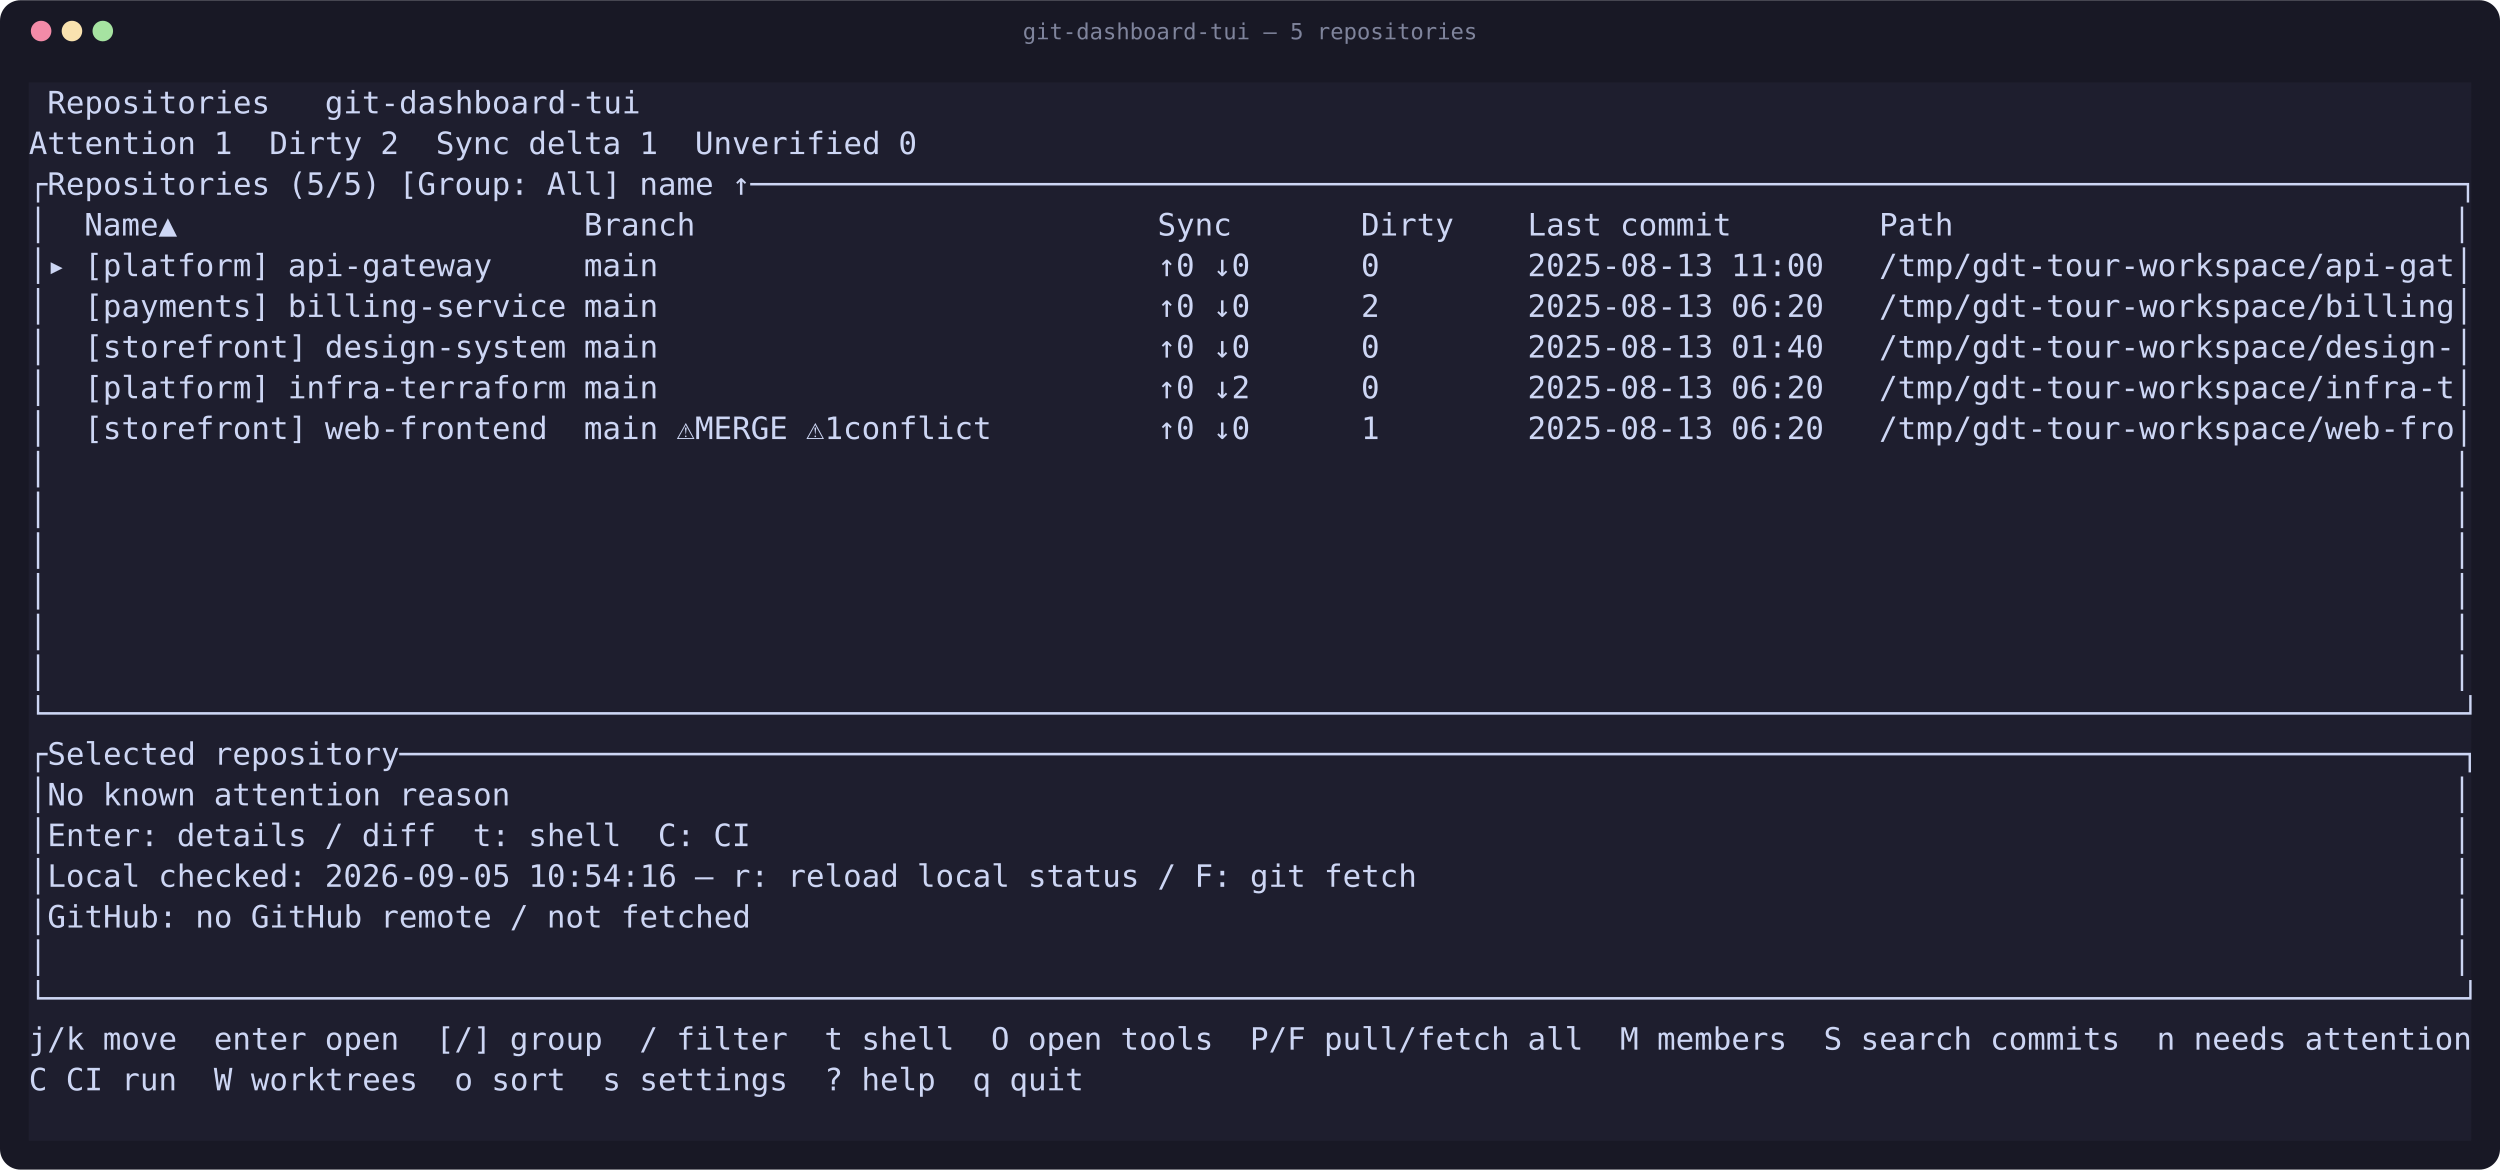
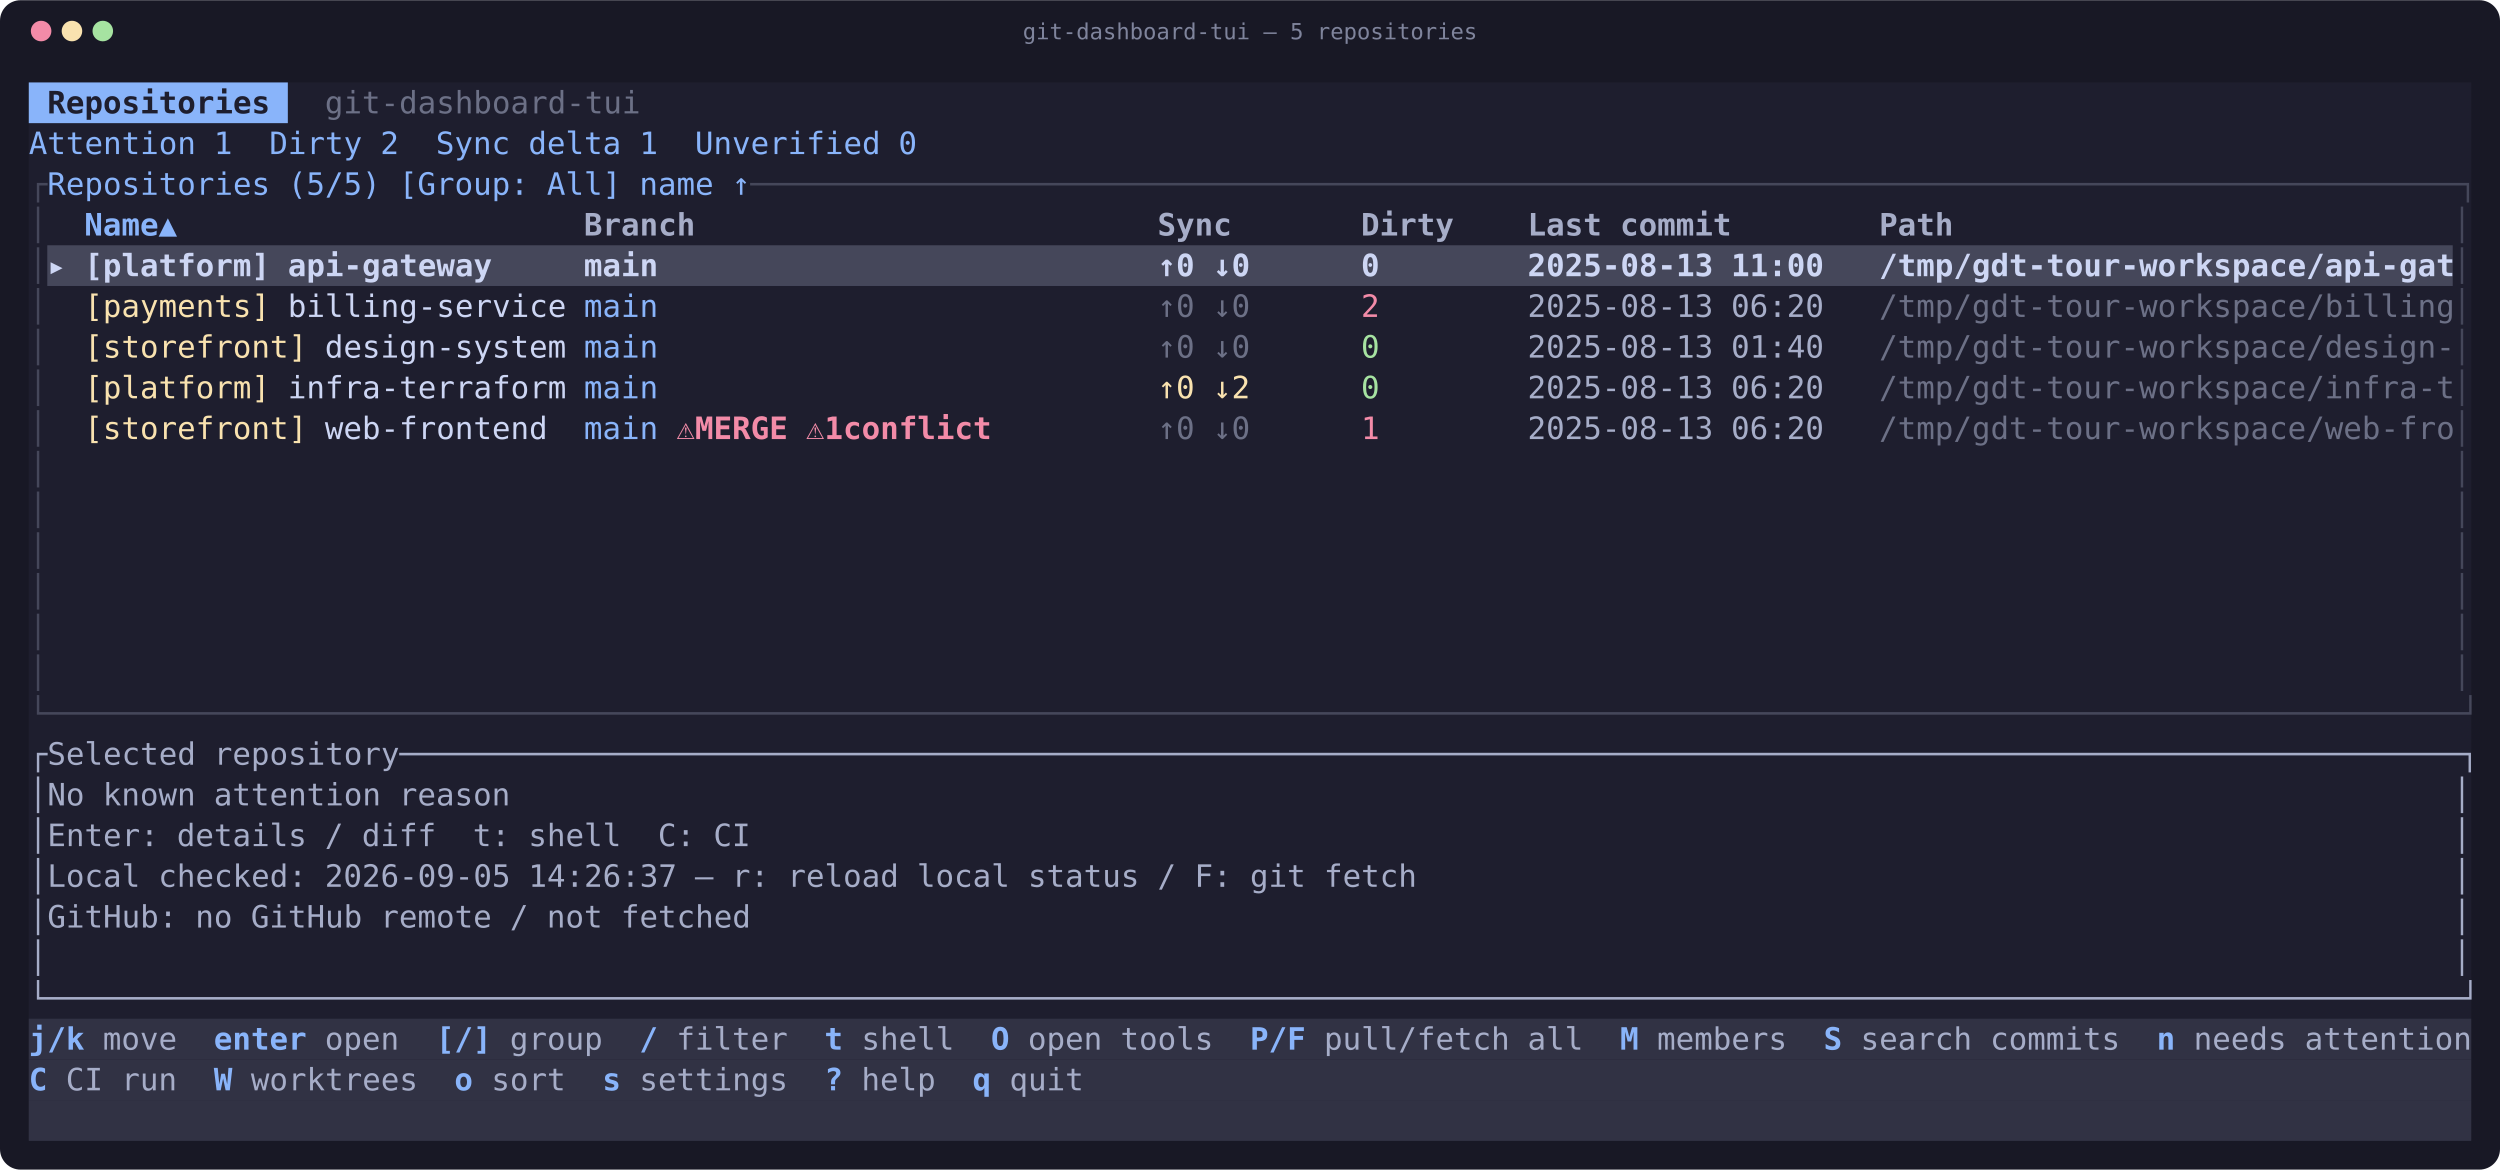
<svg xmlns="http://www.w3.org/2000/svg" width="1216" height="569" viewBox="0 0 1216.00 568.80" font-family="ui-monospace,SFMono-Regular,Menlo,Consolas,'DejaVu Sans Mono','Noto Sans Mono CJK JP','Hiragino Kaku Gothic ProN','Yu Gothic',monospace" font-size="15.0">
  <rect width="1216.00" height="568.80" rx="10" fill="#181825" />
  <circle cx="20.0" cy="15.0" r="5" fill="#f38ba8" />
  <circle cx="35.0" cy="15.0" r="5" fill="#f9e2af" />
  <circle cx="50.0" cy="15.0" r="5" fill="#a6e3a1" />
  <text x="608.0" y="19.0" fill="#7f849c" font-size="10.8" text-anchor="middle">git-dashboard-tui — 5 repositories</text>
  <rect x="14.00" y="40.00" width="1188.00" height="514.80" fill="#1e1e2e" />
-   <text x="23.00" y="55.05" fill="#cdd6f4" textLength="108.00" lengthAdjust="spacingAndGlyphs" xml:space="preserve">Repositories</text>
-   <text x="158.00" y="55.05" fill="#cdd6f4" textLength="153.00" lengthAdjust="spacingAndGlyphs" xml:space="preserve">git-dashboard-tui</text>
-   <text x="14.00" y="74.85" fill="#cdd6f4" textLength="81.00" lengthAdjust="spacingAndGlyphs" xml:space="preserve">Attention</text>
-   <text x="104.00" y="74.85" fill="#cdd6f4" textLength="9.00" lengthAdjust="spacingAndGlyphs" xml:space="preserve">1</text>
-   <text x="131.00" y="74.85" fill="#cdd6f4" textLength="45.00" lengthAdjust="spacingAndGlyphs" xml:space="preserve">Dirty</text>
-   <text x="185.00" y="74.85" fill="#cdd6f4" textLength="9.00" lengthAdjust="spacingAndGlyphs" xml:space="preserve">2</text>
-   <text x="212.00" y="74.85" fill="#cdd6f4" textLength="36.00" lengthAdjust="spacingAndGlyphs" xml:space="preserve">Sync</text>
-   <text x="257.00" y="74.85" fill="#cdd6f4" textLength="45.00" lengthAdjust="spacingAndGlyphs" xml:space="preserve">delta</text>
-   <text x="311.00" y="74.85" fill="#cdd6f4" textLength="9.00" lengthAdjust="spacingAndGlyphs" xml:space="preserve">1</text>
-   <text x="338.00" y="74.85" fill="#cdd6f4" textLength="90.00" lengthAdjust="spacingAndGlyphs" xml:space="preserve">Unverified</text>
-   <text x="437.00" y="74.85" fill="#cdd6f4" textLength="9.00" lengthAdjust="spacingAndGlyphs" xml:space="preserve">0</text>
-   <text x="14.00" y="94.65" fill="#cdd6f4" textLength="117.00" lengthAdjust="spacingAndGlyphs" xml:space="preserve">┌Repositories</text>
-   <text x="140.00" y="94.65" fill="#cdd6f4" textLength="45.00" lengthAdjust="spacingAndGlyphs" xml:space="preserve">(5/5)</text>
-   <text x="194.00" y="94.65" fill="#cdd6f4" textLength="63.00" lengthAdjust="spacingAndGlyphs" xml:space="preserve">[Group:</text>
-   <text x="266.00" y="94.65" fill="#cdd6f4" textLength="36.00" lengthAdjust="spacingAndGlyphs" xml:space="preserve">All]</text>
-   <text x="311.00" y="94.65" fill="#cdd6f4" textLength="36.00" lengthAdjust="spacingAndGlyphs" xml:space="preserve">name</text>
-   <text x="356.00" y="94.65" fill="#cdd6f4" textLength="846.00" lengthAdjust="spacingAndGlyphs" xml:space="preserve">↑────────────────────────────────────────────────────────────────────────────────────────────┐</text>
-   <text x="14.00" y="114.45" fill="#cdd6f4" textLength="9.00" lengthAdjust="spacingAndGlyphs" xml:space="preserve">│</text>
-   <text x="41.00" y="114.45" fill="#cdd6f4" textLength="45.00" lengthAdjust="spacingAndGlyphs" xml:space="preserve">Name▲</text>
-   <text x="284.00" y="114.45" fill="#cdd6f4" textLength="54.00" lengthAdjust="spacingAndGlyphs" xml:space="preserve">Branch</text>
-   <text x="563.00" y="114.45" fill="#cdd6f4" textLength="36.00" lengthAdjust="spacingAndGlyphs" xml:space="preserve">Sync</text>
-   <text x="662.00" y="114.45" fill="#cdd6f4" textLength="45.00" lengthAdjust="spacingAndGlyphs" xml:space="preserve">Dirty</text>
-   <text x="743.00" y="114.45" fill="#cdd6f4" textLength="36.00" lengthAdjust="spacingAndGlyphs" xml:space="preserve">Last</text>
-   <text x="788.00" y="114.45" fill="#cdd6f4" textLength="54.00" lengthAdjust="spacingAndGlyphs" xml:space="preserve">commit</text>
-   <text x="914.00" y="114.45" fill="#cdd6f4" textLength="36.00" lengthAdjust="spacingAndGlyphs" xml:space="preserve">Path</text>
-   <text x="1193.00" y="114.45" fill="#cdd6f4" textLength="9.00" lengthAdjust="spacingAndGlyphs" xml:space="preserve">│</text>
-   <text x="14.00" y="134.25" fill="#cdd6f4" textLength="18.00" lengthAdjust="spacingAndGlyphs" xml:space="preserve">│▸</text>
-   <text x="41.00" y="134.25" fill="#cdd6f4" textLength="90.00" lengthAdjust="spacingAndGlyphs" xml:space="preserve">[platform]</text>
-   <text x="140.00" y="134.25" fill="#cdd6f4" textLength="99.00" lengthAdjust="spacingAndGlyphs" xml:space="preserve">api-gateway</text>
-   <text x="284.00" y="134.25" fill="#cdd6f4" textLength="36.00" lengthAdjust="spacingAndGlyphs" xml:space="preserve">main</text>
-   <text x="563.00" y="134.25" fill="#cdd6f4" textLength="18.00" lengthAdjust="spacingAndGlyphs" xml:space="preserve">↑0</text>
-   <text x="590.00" y="134.25" fill="#cdd6f4" textLength="18.00" lengthAdjust="spacingAndGlyphs" xml:space="preserve">↓0</text>
-   <text x="662.00" y="134.25" fill="#cdd6f4" textLength="9.00" lengthAdjust="spacingAndGlyphs" xml:space="preserve">0</text>
-   <text x="743.00" y="134.25" fill="#cdd6f4" textLength="90.00" lengthAdjust="spacingAndGlyphs" xml:space="preserve">2025-08-13</text>
-   <text x="842.00" y="134.25" fill="#cdd6f4" textLength="45.00" lengthAdjust="spacingAndGlyphs" xml:space="preserve">11:00</text>
-   <text x="914.00" y="134.25" fill="#cdd6f4" textLength="288.00" lengthAdjust="spacingAndGlyphs" xml:space="preserve">/tmp/gdt-tour-workspace/api-gat│</text>
-   <text x="14.00" y="154.05" fill="#cdd6f4" textLength="9.00" lengthAdjust="spacingAndGlyphs" xml:space="preserve">│</text>
-   <text x="41.00" y="154.05" fill="#cdd6f4" textLength="90.00" lengthAdjust="spacingAndGlyphs" xml:space="preserve">[payments]</text>
+   <rect x="14.00" y="40.00" width="126.00" height="19.80" fill="#89b4fa" />
+   <text x="23.00" y="55.05" fill="#1e1e2e" font-weight="bold" textLength="108.00" lengthAdjust="spacingAndGlyphs" xml:space="preserve">Repositories</text>
+   <text x="158.00" y="55.05" fill="#6c7086" textLength="153.00" lengthAdjust="spacingAndGlyphs" xml:space="preserve">git-dashboard-tui</text>
+   <text x="14.00" y="74.85" fill="#89b4fa" textLength="81.00" lengthAdjust="spacingAndGlyphs" xml:space="preserve">Attention</text>
+   <text x="104.00" y="74.85" fill="#89b4fa" textLength="9.00" lengthAdjust="spacingAndGlyphs" xml:space="preserve">1</text>
+   <text x="131.00" y="74.85" fill="#89b4fa" textLength="45.00" lengthAdjust="spacingAndGlyphs" xml:space="preserve">Dirty</text>
+   <text x="185.00" y="74.85" fill="#89b4fa" textLength="9.00" lengthAdjust="spacingAndGlyphs" xml:space="preserve">2</text>
+   <text x="212.00" y="74.85" fill="#89b4fa" textLength="36.00" lengthAdjust="spacingAndGlyphs" xml:space="preserve">Sync</text>
+   <text x="257.00" y="74.85" fill="#89b4fa" textLength="45.00" lengthAdjust="spacingAndGlyphs" xml:space="preserve">delta</text>
+   <text x="311.00" y="74.85" fill="#89b4fa" textLength="9.00" lengthAdjust="spacingAndGlyphs" xml:space="preserve">1</text>
+   <text x="338.00" y="74.85" fill="#89b4fa" textLength="90.00" lengthAdjust="spacingAndGlyphs" xml:space="preserve">Unverified</text>
+   <text x="437.00" y="74.85" fill="#89b4fa" textLength="9.00" lengthAdjust="spacingAndGlyphs" xml:space="preserve">0</text>
+   <text x="14.00" y="94.65" fill="#45475a" textLength="9.00" lengthAdjust="spacingAndGlyphs" xml:space="preserve">┌</text>
+   <text x="23.00" y="94.65" fill="#89b4fa" textLength="108.00" lengthAdjust="spacingAndGlyphs" xml:space="preserve">Repositories</text>
+   <text x="140.00" y="94.65" fill="#89b4fa" textLength="45.00" lengthAdjust="spacingAndGlyphs" xml:space="preserve">(5/5)</text>
+   <text x="194.00" y="94.65" fill="#89b4fa" textLength="63.00" lengthAdjust="spacingAndGlyphs" xml:space="preserve">[Group:</text>
+   <text x="266.00" y="94.65" fill="#89b4fa" textLength="36.00" lengthAdjust="spacingAndGlyphs" xml:space="preserve">All]</text>
+   <text x="311.00" y="94.65" fill="#89b4fa" textLength="36.00" lengthAdjust="spacingAndGlyphs" xml:space="preserve">name</text>
+   <text x="356.00" y="94.65" fill="#89b4fa" textLength="9.00" lengthAdjust="spacingAndGlyphs" xml:space="preserve">↑</text>
+   <text x="365.00" y="94.65" fill="#45475a" textLength="837.00" lengthAdjust="spacingAndGlyphs" xml:space="preserve">────────────────────────────────────────────────────────────────────────────────────────────┐</text>
+   <text x="14.00" y="114.45" fill="#45475a" textLength="9.00" lengthAdjust="spacingAndGlyphs" xml:space="preserve">│</text>
+   <text x="41.00" y="114.45" fill="#89b4fa" font-weight="bold" textLength="45.00" lengthAdjust="spacingAndGlyphs" xml:space="preserve">Name▲</text>
+   <text x="284.00" y="114.45" fill="#a6adc8" font-weight="bold" textLength="54.00" lengthAdjust="spacingAndGlyphs" xml:space="preserve">Branch</text>
+   <text x="563.00" y="114.45" fill="#a6adc8" font-weight="bold" textLength="36.00" lengthAdjust="spacingAndGlyphs" xml:space="preserve">Sync</text>
+   <text x="662.00" y="114.45" fill="#a6adc8" font-weight="bold" textLength="45.00" lengthAdjust="spacingAndGlyphs" xml:space="preserve">Dirty</text>
+   <text x="743.00" y="114.45" fill="#a6adc8" font-weight="bold" textLength="36.00" lengthAdjust="spacingAndGlyphs" xml:space="preserve">Last</text>
+   <text x="788.00" y="114.45" fill="#a6adc8" font-weight="bold" textLength="54.00" lengthAdjust="spacingAndGlyphs" xml:space="preserve">commit</text>
+   <text x="914.00" y="114.45" fill="#a6adc8" font-weight="bold" textLength="36.00" lengthAdjust="spacingAndGlyphs" xml:space="preserve">Path</text>
+   <text x="1193.00" y="114.45" fill="#45475a" textLength="9.00" lengthAdjust="spacingAndGlyphs" xml:space="preserve">│</text>
+   <rect x="23.00" y="119.20" width="1170.00" height="19.80" fill="#45475a" />
+   <text x="14.00" y="134.25" fill="#45475a" textLength="9.00" lengthAdjust="spacingAndGlyphs" xml:space="preserve">│</text>
+   <text x="23.00" y="134.25" fill="#cdd6f4" font-weight="bold" textLength="9.00" lengthAdjust="spacingAndGlyphs" xml:space="preserve">▸</text>
+   <text x="41.00" y="134.25" fill="#cdd6f4" font-weight="bold" textLength="90.00" lengthAdjust="spacingAndGlyphs" xml:space="preserve">[platform]</text>
+   <text x="140.00" y="134.25" fill="#cdd6f4" font-weight="bold" textLength="99.00" lengthAdjust="spacingAndGlyphs" xml:space="preserve">api-gateway</text>
+   <text x="284.00" y="134.25" fill="#cdd6f4" font-weight="bold" textLength="36.00" lengthAdjust="spacingAndGlyphs" xml:space="preserve">main</text>
+   <text x="563.00" y="134.25" fill="#cdd6f4" font-weight="bold" textLength="18.00" lengthAdjust="spacingAndGlyphs" xml:space="preserve">↑0</text>
+   <text x="590.00" y="134.25" fill="#cdd6f4" font-weight="bold" textLength="18.00" lengthAdjust="spacingAndGlyphs" xml:space="preserve">↓0</text>
+   <text x="662.00" y="134.25" fill="#cdd6f4" font-weight="bold" textLength="9.00" lengthAdjust="spacingAndGlyphs" xml:space="preserve">0</text>
+   <text x="743.00" y="134.25" fill="#cdd6f4" font-weight="bold" textLength="90.00" lengthAdjust="spacingAndGlyphs" xml:space="preserve">2025-08-13</text>
+   <text x="842.00" y="134.25" fill="#cdd6f4" font-weight="bold" textLength="45.00" lengthAdjust="spacingAndGlyphs" xml:space="preserve">11:00</text>
+   <text x="914.00" y="134.25" fill="#cdd6f4" font-weight="bold" textLength="279.00" lengthAdjust="spacingAndGlyphs" xml:space="preserve">/tmp/gdt-tour-workspace/api-gat</text>
+   <text x="1193.00" y="134.25" fill="#45475a" textLength="9.00" lengthAdjust="spacingAndGlyphs" xml:space="preserve">│</text>
+   <text x="14.00" y="154.05" fill="#45475a" textLength="9.00" lengthAdjust="spacingAndGlyphs" xml:space="preserve">│</text>
+   <text x="41.00" y="154.05" fill="#f9e2af" textLength="90.00" lengthAdjust="spacingAndGlyphs" xml:space="preserve">[payments]</text>
  <text x="140.00" y="154.05" fill="#cdd6f4" textLength="135.00" lengthAdjust="spacingAndGlyphs" xml:space="preserve">billing-service</text>
-   <text x="284.00" y="154.05" fill="#cdd6f4" textLength="36.00" lengthAdjust="spacingAndGlyphs" xml:space="preserve">main</text>
-   <text x="563.00" y="154.05" fill="#cdd6f4" textLength="18.00" lengthAdjust="spacingAndGlyphs" xml:space="preserve">↑0</text>
-   <text x="590.00" y="154.05" fill="#cdd6f4" textLength="18.00" lengthAdjust="spacingAndGlyphs" xml:space="preserve">↓0</text>
-   <text x="662.00" y="154.05" fill="#cdd6f4" textLength="9.00" lengthAdjust="spacingAndGlyphs" xml:space="preserve">2</text>
-   <text x="743.00" y="154.05" fill="#cdd6f4" textLength="90.00" lengthAdjust="spacingAndGlyphs" xml:space="preserve">2025-08-13</text>
-   <text x="842.00" y="154.05" fill="#cdd6f4" textLength="45.00" lengthAdjust="spacingAndGlyphs" xml:space="preserve">06:20</text>
-   <text x="914.00" y="154.05" fill="#cdd6f4" textLength="288.00" lengthAdjust="spacingAndGlyphs" xml:space="preserve">/tmp/gdt-tour-workspace/billing│</text>
-   <text x="14.00" y="173.85" fill="#cdd6f4" textLength="9.00" lengthAdjust="spacingAndGlyphs" xml:space="preserve">│</text>
-   <text x="41.00" y="173.85" fill="#cdd6f4" textLength="108.00" lengthAdjust="spacingAndGlyphs" xml:space="preserve">[storefront]</text>
+   <text x="284.00" y="154.05" fill="#89b4fa" textLength="36.00" lengthAdjust="spacingAndGlyphs" xml:space="preserve">main</text>
+   <text x="563.00" y="154.05" fill="#6c7086" textLength="18.00" lengthAdjust="spacingAndGlyphs" xml:space="preserve">↑0</text>
+   <text x="590.00" y="154.05" fill="#6c7086" textLength="18.00" lengthAdjust="spacingAndGlyphs" xml:space="preserve">↓0</text>
+   <text x="662.00" y="154.05" fill="#f38ba8" textLength="9.00" lengthAdjust="spacingAndGlyphs" xml:space="preserve">2</text>
+   <text x="743.00" y="154.05" fill="#a6adc8" textLength="90.00" lengthAdjust="spacingAndGlyphs" xml:space="preserve">2025-08-13</text>
+   <text x="842.00" y="154.05" fill="#a6adc8" textLength="45.00" lengthAdjust="spacingAndGlyphs" xml:space="preserve">06:20</text>
+   <text x="914.00" y="154.05" fill="#6c7086" textLength="279.00" lengthAdjust="spacingAndGlyphs" xml:space="preserve">/tmp/gdt-tour-workspace/billing</text>
+   <text x="1193.00" y="154.05" fill="#45475a" textLength="9.00" lengthAdjust="spacingAndGlyphs" xml:space="preserve">│</text>
+   <text x="14.00" y="173.85" fill="#45475a" textLength="9.00" lengthAdjust="spacingAndGlyphs" xml:space="preserve">│</text>
+   <text x="41.00" y="173.85" fill="#f9e2af" textLength="108.00" lengthAdjust="spacingAndGlyphs" xml:space="preserve">[storefront]</text>
  <text x="158.00" y="173.85" fill="#cdd6f4" textLength="117.00" lengthAdjust="spacingAndGlyphs" xml:space="preserve">design-system</text>
-   <text x="284.00" y="173.85" fill="#cdd6f4" textLength="36.00" lengthAdjust="spacingAndGlyphs" xml:space="preserve">main</text>
-   <text x="563.00" y="173.85" fill="#cdd6f4" textLength="18.00" lengthAdjust="spacingAndGlyphs" xml:space="preserve">↑0</text>
-   <text x="590.00" y="173.85" fill="#cdd6f4" textLength="18.00" lengthAdjust="spacingAndGlyphs" xml:space="preserve">↓0</text>
-   <text x="662.00" y="173.85" fill="#cdd6f4" textLength="9.00" lengthAdjust="spacingAndGlyphs" xml:space="preserve">0</text>
-   <text x="743.00" y="173.85" fill="#cdd6f4" textLength="90.00" lengthAdjust="spacingAndGlyphs" xml:space="preserve">2025-08-13</text>
-   <text x="842.00" y="173.85" fill="#cdd6f4" textLength="45.00" lengthAdjust="spacingAndGlyphs" xml:space="preserve">01:40</text>
-   <text x="914.00" y="173.85" fill="#cdd6f4" textLength="288.00" lengthAdjust="spacingAndGlyphs" xml:space="preserve">/tmp/gdt-tour-workspace/design-│</text>
-   <text x="14.00" y="193.65" fill="#cdd6f4" textLength="9.00" lengthAdjust="spacingAndGlyphs" xml:space="preserve">│</text>
-   <text x="41.00" y="193.65" fill="#cdd6f4" textLength="90.00" lengthAdjust="spacingAndGlyphs" xml:space="preserve">[platform]</text>
+   <text x="284.00" y="173.85" fill="#89b4fa" textLength="36.00" lengthAdjust="spacingAndGlyphs" xml:space="preserve">main</text>
+   <text x="563.00" y="173.85" fill="#6c7086" textLength="18.00" lengthAdjust="spacingAndGlyphs" xml:space="preserve">↑0</text>
+   <text x="590.00" y="173.85" fill="#6c7086" textLength="18.00" lengthAdjust="spacingAndGlyphs" xml:space="preserve">↓0</text>
+   <text x="662.00" y="173.85" fill="#a6e3a1" textLength="9.00" lengthAdjust="spacingAndGlyphs" xml:space="preserve">0</text>
+   <text x="743.00" y="173.85" fill="#a6adc8" textLength="90.00" lengthAdjust="spacingAndGlyphs" xml:space="preserve">2025-08-13</text>
+   <text x="842.00" y="173.85" fill="#a6adc8" textLength="45.00" lengthAdjust="spacingAndGlyphs" xml:space="preserve">01:40</text>
+   <text x="914.00" y="173.85" fill="#6c7086" textLength="279.00" lengthAdjust="spacingAndGlyphs" xml:space="preserve">/tmp/gdt-tour-workspace/design-</text>
+   <text x="1193.00" y="173.85" fill="#45475a" textLength="9.00" lengthAdjust="spacingAndGlyphs" xml:space="preserve">│</text>
+   <text x="14.00" y="193.65" fill="#45475a" textLength="9.00" lengthAdjust="spacingAndGlyphs" xml:space="preserve">│</text>
+   <text x="41.00" y="193.65" fill="#f9e2af" textLength="90.00" lengthAdjust="spacingAndGlyphs" xml:space="preserve">[platform]</text>
  <text x="140.00" y="193.65" fill="#cdd6f4" textLength="135.00" lengthAdjust="spacingAndGlyphs" xml:space="preserve">infra-terraform</text>
-   <text x="284.00" y="193.65" fill="#cdd6f4" textLength="36.00" lengthAdjust="spacingAndGlyphs" xml:space="preserve">main</text>
-   <text x="563.00" y="193.65" fill="#cdd6f4" textLength="18.00" lengthAdjust="spacingAndGlyphs" xml:space="preserve">↑0</text>
-   <text x="590.00" y="193.65" fill="#cdd6f4" textLength="18.00" lengthAdjust="spacingAndGlyphs" xml:space="preserve">↓2</text>
-   <text x="662.00" y="193.65" fill="#cdd6f4" textLength="9.00" lengthAdjust="spacingAndGlyphs" xml:space="preserve">0</text>
-   <text x="743.00" y="193.65" fill="#cdd6f4" textLength="90.00" lengthAdjust="spacingAndGlyphs" xml:space="preserve">2025-08-13</text>
-   <text x="842.00" y="193.65" fill="#cdd6f4" textLength="45.00" lengthAdjust="spacingAndGlyphs" xml:space="preserve">06:20</text>
-   <text x="914.00" y="193.65" fill="#cdd6f4" textLength="288.00" lengthAdjust="spacingAndGlyphs" xml:space="preserve">/tmp/gdt-tour-workspace/infra-t│</text>
-   <text x="14.00" y="213.45" fill="#cdd6f4" textLength="9.00" lengthAdjust="spacingAndGlyphs" xml:space="preserve">│</text>
-   <text x="41.00" y="213.45" fill="#cdd6f4" textLength="108.00" lengthAdjust="spacingAndGlyphs" xml:space="preserve">[storefront]</text>
+   <text x="284.00" y="193.65" fill="#89b4fa" textLength="36.00" lengthAdjust="spacingAndGlyphs" xml:space="preserve">main</text>
+   <text x="563.00" y="193.65" fill="#f9e2af" textLength="18.00" lengthAdjust="spacingAndGlyphs" xml:space="preserve">↑0</text>
+   <text x="590.00" y="193.65" fill="#f9e2af" textLength="18.00" lengthAdjust="spacingAndGlyphs" xml:space="preserve">↓2</text>
+   <text x="662.00" y="193.65" fill="#a6e3a1" textLength="9.00" lengthAdjust="spacingAndGlyphs" xml:space="preserve">0</text>
+   <text x="743.00" y="193.65" fill="#a6adc8" textLength="90.00" lengthAdjust="spacingAndGlyphs" xml:space="preserve">2025-08-13</text>
+   <text x="842.00" y="193.65" fill="#a6adc8" textLength="45.00" lengthAdjust="spacingAndGlyphs" xml:space="preserve">06:20</text>
+   <text x="914.00" y="193.65" fill="#6c7086" textLength="279.00" lengthAdjust="spacingAndGlyphs" xml:space="preserve">/tmp/gdt-tour-workspace/infra-t</text>
+   <text x="1193.00" y="193.65" fill="#45475a" textLength="9.00" lengthAdjust="spacingAndGlyphs" xml:space="preserve">│</text>
+   <text x="14.00" y="213.45" fill="#45475a" textLength="9.00" lengthAdjust="spacingAndGlyphs" xml:space="preserve">│</text>
+   <text x="41.00" y="213.45" fill="#f9e2af" textLength="108.00" lengthAdjust="spacingAndGlyphs" xml:space="preserve">[storefront]</text>
  <text x="158.00" y="213.45" fill="#cdd6f4" textLength="108.00" lengthAdjust="spacingAndGlyphs" xml:space="preserve">web-frontend</text>
-   <text x="284.00" y="213.45" fill="#cdd6f4" textLength="36.00" lengthAdjust="spacingAndGlyphs" xml:space="preserve">main</text>
-   <text x="329.00" y="213.45" fill="#cdd6f4" textLength="54.00" lengthAdjust="spacingAndGlyphs" xml:space="preserve">⚠MERGE</text>
-   <text x="392.00" y="213.45" fill="#cdd6f4" textLength="90.00" lengthAdjust="spacingAndGlyphs" xml:space="preserve">⚠1conflict</text>
-   <text x="563.00" y="213.45" fill="#cdd6f4" textLength="18.00" lengthAdjust="spacingAndGlyphs" xml:space="preserve">↑0</text>
-   <text x="590.00" y="213.45" fill="#cdd6f4" textLength="18.00" lengthAdjust="spacingAndGlyphs" xml:space="preserve">↓0</text>
-   <text x="662.00" y="213.45" fill="#cdd6f4" textLength="9.00" lengthAdjust="spacingAndGlyphs" xml:space="preserve">1</text>
-   <text x="743.00" y="213.45" fill="#cdd6f4" textLength="90.00" lengthAdjust="spacingAndGlyphs" xml:space="preserve">2025-08-13</text>
-   <text x="842.00" y="213.45" fill="#cdd6f4" textLength="45.00" lengthAdjust="spacingAndGlyphs" xml:space="preserve">06:20</text>
-   <text x="914.00" y="213.45" fill="#cdd6f4" textLength="288.00" lengthAdjust="spacingAndGlyphs" xml:space="preserve">/tmp/gdt-tour-workspace/web-fro│</text>
-   <text x="14.00" y="233.25" fill="#cdd6f4" textLength="9.00" lengthAdjust="spacingAndGlyphs" xml:space="preserve">│</text>
-   <text x="1193.00" y="233.25" fill="#cdd6f4" textLength="9.00" lengthAdjust="spacingAndGlyphs" xml:space="preserve">│</text>
-   <text x="14.00" y="253.05" fill="#cdd6f4" textLength="9.00" lengthAdjust="spacingAndGlyphs" xml:space="preserve">│</text>
-   <text x="1193.00" y="253.05" fill="#cdd6f4" textLength="9.00" lengthAdjust="spacingAndGlyphs" xml:space="preserve">│</text>
-   <text x="14.00" y="272.85" fill="#cdd6f4" textLength="9.00" lengthAdjust="spacingAndGlyphs" xml:space="preserve">│</text>
-   <text x="1193.00" y="272.85" fill="#cdd6f4" textLength="9.00" lengthAdjust="spacingAndGlyphs" xml:space="preserve">│</text>
-   <text x="14.00" y="292.65" fill="#cdd6f4" textLength="9.00" lengthAdjust="spacingAndGlyphs" xml:space="preserve">│</text>
-   <text x="1193.00" y="292.65" fill="#cdd6f4" textLength="9.00" lengthAdjust="spacingAndGlyphs" xml:space="preserve">│</text>
-   <text x="14.00" y="312.45" fill="#cdd6f4" textLength="9.00" lengthAdjust="spacingAndGlyphs" xml:space="preserve">│</text>
-   <text x="1193.00" y="312.45" fill="#cdd6f4" textLength="9.00" lengthAdjust="spacingAndGlyphs" xml:space="preserve">│</text>
-   <text x="14.00" y="332.25" fill="#cdd6f4" textLength="9.00" lengthAdjust="spacingAndGlyphs" xml:space="preserve">│</text>
-   <text x="1193.00" y="332.25" fill="#cdd6f4" textLength="9.00" lengthAdjust="spacingAndGlyphs" xml:space="preserve">│</text>
-   <text x="14.00" y="352.05" fill="#cdd6f4" textLength="1188.00" lengthAdjust="spacingAndGlyphs" xml:space="preserve">└──────────────────────────────────────────────────────────────────────────────────────────────────────────────────────────────────┘</text>
-   <text x="14.00" y="371.85" fill="#cdd6f4" textLength="81.00" lengthAdjust="spacingAndGlyphs" xml:space="preserve">┌Selected</text>
-   <text x="104.00" y="371.85" fill="#cdd6f4" textLength="1098.00" lengthAdjust="spacingAndGlyphs" xml:space="preserve">repository───────────────────────────────────────────────────────────────────────────────────────────────────────────────┐</text>
-   <text x="14.00" y="391.65" fill="#cdd6f4" textLength="27.00" lengthAdjust="spacingAndGlyphs" xml:space="preserve">│No</text>
-   <text x="50.00" y="391.65" fill="#cdd6f4" textLength="45.00" lengthAdjust="spacingAndGlyphs" xml:space="preserve">known</text>
-   <text x="104.00" y="391.65" fill="#cdd6f4" textLength="81.00" lengthAdjust="spacingAndGlyphs" xml:space="preserve">attention</text>
-   <text x="194.00" y="391.65" fill="#cdd6f4" textLength="54.00" lengthAdjust="spacingAndGlyphs" xml:space="preserve">reason</text>
-   <text x="1193.00" y="391.65" fill="#cdd6f4" textLength="9.00" lengthAdjust="spacingAndGlyphs" xml:space="preserve">│</text>
-   <text x="14.00" y="411.45" fill="#cdd6f4" textLength="63.00" lengthAdjust="spacingAndGlyphs" xml:space="preserve">│Enter:</text>
-   <text x="86.00" y="411.45" fill="#cdd6f4" textLength="63.00" lengthAdjust="spacingAndGlyphs" xml:space="preserve">details</text>
-   <text x="158.00" y="411.45" fill="#cdd6f4" textLength="9.00" lengthAdjust="spacingAndGlyphs" xml:space="preserve">/</text>
-   <text x="176.00" y="411.45" fill="#cdd6f4" textLength="36.00" lengthAdjust="spacingAndGlyphs" xml:space="preserve">diff</text>
-   <text x="230.00" y="411.45" fill="#cdd6f4" textLength="18.00" lengthAdjust="spacingAndGlyphs" xml:space="preserve">t:</text>
-   <text x="257.00" y="411.45" fill="#cdd6f4" textLength="45.00" lengthAdjust="spacingAndGlyphs" xml:space="preserve">shell</text>
-   <text x="320.00" y="411.45" fill="#cdd6f4" textLength="18.00" lengthAdjust="spacingAndGlyphs" xml:space="preserve">C:</text>
-   <text x="347.00" y="411.45" fill="#cdd6f4" textLength="18.00" lengthAdjust="spacingAndGlyphs" xml:space="preserve">CI</text>
-   <text x="1193.00" y="411.45" fill="#cdd6f4" textLength="9.00" lengthAdjust="spacingAndGlyphs" xml:space="preserve">│</text>
-   <text x="14.00" y="431.25" fill="#cdd6f4" textLength="54.00" lengthAdjust="spacingAndGlyphs" xml:space="preserve">│Local</text>
-   <text x="77.00" y="431.25" fill="#cdd6f4" textLength="72.00" lengthAdjust="spacingAndGlyphs" xml:space="preserve">checked:</text>
-   <text x="158.00" y="431.25" fill="#cdd6f4" textLength="90.00" lengthAdjust="spacingAndGlyphs" xml:space="preserve">2026-09-05</text>
-   <text x="257.00" y="431.25" fill="#cdd6f4" textLength="72.00" lengthAdjust="spacingAndGlyphs" xml:space="preserve">10:54:16</text>
-   <text x="338.00" y="431.25" fill="#cdd6f4" textLength="9.00" lengthAdjust="spacingAndGlyphs" xml:space="preserve">—</text>
-   <text x="356.00" y="431.25" fill="#cdd6f4" textLength="18.00" lengthAdjust="spacingAndGlyphs" xml:space="preserve">r:</text>
-   <text x="383.00" y="431.25" fill="#cdd6f4" textLength="54.00" lengthAdjust="spacingAndGlyphs" xml:space="preserve">reload</text>
-   <text x="446.00" y="431.25" fill="#cdd6f4" textLength="45.00" lengthAdjust="spacingAndGlyphs" xml:space="preserve">local</text>
-   <text x="500.00" y="431.25" fill="#cdd6f4" textLength="54.00" lengthAdjust="spacingAndGlyphs" xml:space="preserve">status</text>
-   <text x="563.00" y="431.25" fill="#cdd6f4" textLength="9.00" lengthAdjust="spacingAndGlyphs" xml:space="preserve">/</text>
-   <text x="581.00" y="431.25" fill="#cdd6f4" textLength="18.00" lengthAdjust="spacingAndGlyphs" xml:space="preserve">F:</text>
-   <text x="608.00" y="431.25" fill="#cdd6f4" textLength="27.00" lengthAdjust="spacingAndGlyphs" xml:space="preserve">git</text>
-   <text x="644.00" y="431.25" fill="#cdd6f4" textLength="45.00" lengthAdjust="spacingAndGlyphs" xml:space="preserve">fetch</text>
-   <text x="1193.00" y="431.25" fill="#cdd6f4" textLength="9.00" lengthAdjust="spacingAndGlyphs" xml:space="preserve">│</text>
-   <text x="14.00" y="451.05" fill="#cdd6f4" textLength="72.00" lengthAdjust="spacingAndGlyphs" xml:space="preserve">│GitHub:</text>
-   <text x="95.00" y="451.05" fill="#cdd6f4" textLength="18.00" lengthAdjust="spacingAndGlyphs" xml:space="preserve">no</text>
-   <text x="122.00" y="451.05" fill="#cdd6f4" textLength="54.00" lengthAdjust="spacingAndGlyphs" xml:space="preserve">GitHub</text>
-   <text x="185.00" y="451.05" fill="#cdd6f4" textLength="54.00" lengthAdjust="spacingAndGlyphs" xml:space="preserve">remote</text>
-   <text x="248.00" y="451.05" fill="#cdd6f4" textLength="9.00" lengthAdjust="spacingAndGlyphs" xml:space="preserve">/</text>
-   <text x="266.00" y="451.05" fill="#cdd6f4" textLength="27.00" lengthAdjust="spacingAndGlyphs" xml:space="preserve">not</text>
-   <text x="302.00" y="451.05" fill="#cdd6f4" textLength="63.00" lengthAdjust="spacingAndGlyphs" xml:space="preserve">fetched</text>
-   <text x="1193.00" y="451.05" fill="#cdd6f4" textLength="9.00" lengthAdjust="spacingAndGlyphs" xml:space="preserve">│</text>
-   <text x="14.00" y="470.85" fill="#cdd6f4" textLength="9.00" lengthAdjust="spacingAndGlyphs" xml:space="preserve">│</text>
-   <text x="1193.00" y="470.85" fill="#cdd6f4" textLength="9.00" lengthAdjust="spacingAndGlyphs" xml:space="preserve">│</text>
-   <text x="14.00" y="490.65" fill="#cdd6f4" textLength="1188.00" lengthAdjust="spacingAndGlyphs" xml:space="preserve">└──────────────────────────────────────────────────────────────────────────────────────────────────────────────────────────────────┘</text>
-   <text x="14.00" y="510.45" fill="#cdd6f4" textLength="27.00" lengthAdjust="spacingAndGlyphs" xml:space="preserve">j/k</text>
-   <text x="50.00" y="510.45" fill="#cdd6f4" textLength="36.00" lengthAdjust="spacingAndGlyphs" xml:space="preserve">move</text>
-   <text x="104.00" y="510.45" fill="#cdd6f4" textLength="45.00" lengthAdjust="spacingAndGlyphs" xml:space="preserve">enter</text>
-   <text x="158.00" y="510.45" fill="#cdd6f4" textLength="36.00" lengthAdjust="spacingAndGlyphs" xml:space="preserve">open</text>
-   <text x="212.00" y="510.45" fill="#cdd6f4" textLength="27.00" lengthAdjust="spacingAndGlyphs" xml:space="preserve">[/]</text>
-   <text x="248.00" y="510.45" fill="#cdd6f4" textLength="45.00" lengthAdjust="spacingAndGlyphs" xml:space="preserve">group</text>
-   <text x="311.00" y="510.45" fill="#cdd6f4" textLength="9.00" lengthAdjust="spacingAndGlyphs" xml:space="preserve">/</text>
-   <text x="329.00" y="510.45" fill="#cdd6f4" textLength="54.00" lengthAdjust="spacingAndGlyphs" xml:space="preserve">filter</text>
-   <text x="401.00" y="510.45" fill="#cdd6f4" textLength="9.00" lengthAdjust="spacingAndGlyphs" xml:space="preserve">t</text>
-   <text x="419.00" y="510.45" fill="#cdd6f4" textLength="45.00" lengthAdjust="spacingAndGlyphs" xml:space="preserve">shell</text>
-   <text x="482.00" y="510.45" fill="#cdd6f4" textLength="9.00" lengthAdjust="spacingAndGlyphs" xml:space="preserve">O</text>
-   <text x="500.00" y="510.45" fill="#cdd6f4" textLength="36.00" lengthAdjust="spacingAndGlyphs" xml:space="preserve">open</text>
-   <text x="545.00" y="510.45" fill="#cdd6f4" textLength="45.00" lengthAdjust="spacingAndGlyphs" xml:space="preserve">tools</text>
-   <text x="608.00" y="510.45" fill="#cdd6f4" textLength="27.00" lengthAdjust="spacingAndGlyphs" xml:space="preserve">P/F</text>
-   <text x="644.00" y="510.45" fill="#cdd6f4" textLength="90.00" lengthAdjust="spacingAndGlyphs" xml:space="preserve">pull/fetch</text>
-   <text x="743.00" y="510.45" fill="#cdd6f4" textLength="27.00" lengthAdjust="spacingAndGlyphs" xml:space="preserve">all</text>
-   <text x="788.00" y="510.45" fill="#cdd6f4" textLength="9.00" lengthAdjust="spacingAndGlyphs" xml:space="preserve">M</text>
-   <text x="806.00" y="510.45" fill="#cdd6f4" textLength="63.00" lengthAdjust="spacingAndGlyphs" xml:space="preserve">members</text>
-   <text x="887.00" y="510.45" fill="#cdd6f4" textLength="9.00" lengthAdjust="spacingAndGlyphs" xml:space="preserve">S</text>
-   <text x="905.00" y="510.45" fill="#cdd6f4" textLength="54.00" lengthAdjust="spacingAndGlyphs" xml:space="preserve">search</text>
-   <text x="968.00" y="510.45" fill="#cdd6f4" textLength="63.00" lengthAdjust="spacingAndGlyphs" xml:space="preserve">commits</text>
-   <text x="1049.00" y="510.45" fill="#cdd6f4" textLength="9.00" lengthAdjust="spacingAndGlyphs" xml:space="preserve">n</text>
-   <text x="1067.00" y="510.45" fill="#cdd6f4" textLength="45.00" lengthAdjust="spacingAndGlyphs" xml:space="preserve">needs</text>
-   <text x="1121.00" y="510.45" fill="#cdd6f4" textLength="81.00" lengthAdjust="spacingAndGlyphs" xml:space="preserve">attention</text>
-   <text x="14.00" y="530.25" fill="#cdd6f4" textLength="9.00" lengthAdjust="spacingAndGlyphs" xml:space="preserve">C</text>
-   <text x="32.00" y="530.25" fill="#cdd6f4" textLength="18.00" lengthAdjust="spacingAndGlyphs" xml:space="preserve">CI</text>
-   <text x="59.00" y="530.25" fill="#cdd6f4" textLength="27.00" lengthAdjust="spacingAndGlyphs" xml:space="preserve">run</text>
-   <text x="104.00" y="530.25" fill="#cdd6f4" textLength="9.00" lengthAdjust="spacingAndGlyphs" xml:space="preserve">W</text>
-   <text x="122.00" y="530.25" fill="#cdd6f4" textLength="81.00" lengthAdjust="spacingAndGlyphs" xml:space="preserve">worktrees</text>
-   <text x="221.00" y="530.25" fill="#cdd6f4" textLength="9.00" lengthAdjust="spacingAndGlyphs" xml:space="preserve">o</text>
-   <text x="239.00" y="530.25" fill="#cdd6f4" textLength="36.00" lengthAdjust="spacingAndGlyphs" xml:space="preserve">sort</text>
-   <text x="293.00" y="530.25" fill="#cdd6f4" textLength="9.00" lengthAdjust="spacingAndGlyphs" xml:space="preserve">s</text>
-   <text x="311.00" y="530.25" fill="#cdd6f4" textLength="72.00" lengthAdjust="spacingAndGlyphs" xml:space="preserve">settings</text>
-   <text x="401.00" y="530.25" fill="#cdd6f4" textLength="9.00" lengthAdjust="spacingAndGlyphs" xml:space="preserve">?</text>
-   <text x="419.00" y="530.25" fill="#cdd6f4" textLength="36.00" lengthAdjust="spacingAndGlyphs" xml:space="preserve">help</text>
-   <text x="473.00" y="530.25" fill="#cdd6f4" textLength="9.00" lengthAdjust="spacingAndGlyphs" xml:space="preserve">q</text>
-   <text x="491.00" y="530.25" fill="#cdd6f4" textLength="36.00" lengthAdjust="spacingAndGlyphs" xml:space="preserve">quit</text>
+   <text x="284.00" y="213.45" fill="#89b4fa" textLength="36.00" lengthAdjust="spacingAndGlyphs" xml:space="preserve">main</text>
+   <text x="329.00" y="213.45" fill="#f38ba8" font-weight="bold" textLength="54.00" lengthAdjust="spacingAndGlyphs" xml:space="preserve">⚠MERGE</text>
+   <text x="392.00" y="213.45" fill="#f38ba8" font-weight="bold" textLength="90.00" lengthAdjust="spacingAndGlyphs" xml:space="preserve">⚠1conflict</text>
+   <text x="563.00" y="213.45" fill="#6c7086" textLength="18.00" lengthAdjust="spacingAndGlyphs" xml:space="preserve">↑0</text>
+   <text x="590.00" y="213.45" fill="#6c7086" textLength="18.00" lengthAdjust="spacingAndGlyphs" xml:space="preserve">↓0</text>
+   <text x="662.00" y="213.45" fill="#f38ba8" textLength="9.00" lengthAdjust="spacingAndGlyphs" xml:space="preserve">1</text>
+   <text x="743.00" y="213.45" fill="#a6adc8" textLength="90.00" lengthAdjust="spacingAndGlyphs" xml:space="preserve">2025-08-13</text>
+   <text x="842.00" y="213.45" fill="#a6adc8" textLength="45.00" lengthAdjust="spacingAndGlyphs" xml:space="preserve">06:20</text>
+   <text x="914.00" y="213.45" fill="#6c7086" textLength="279.00" lengthAdjust="spacingAndGlyphs" xml:space="preserve">/tmp/gdt-tour-workspace/web-fro</text>
+   <text x="1193.00" y="213.45" fill="#45475a" textLength="9.00" lengthAdjust="spacingAndGlyphs" xml:space="preserve">│</text>
+   <text x="14.00" y="233.25" fill="#45475a" textLength="9.00" lengthAdjust="spacingAndGlyphs" xml:space="preserve">│</text>
+   <text x="1193.00" y="233.25" fill="#45475a" textLength="9.00" lengthAdjust="spacingAndGlyphs" xml:space="preserve">│</text>
+   <text x="14.00" y="253.05" fill="#45475a" textLength="9.00" lengthAdjust="spacingAndGlyphs" xml:space="preserve">│</text>
+   <text x="1193.00" y="253.05" fill="#45475a" textLength="9.00" lengthAdjust="spacingAndGlyphs" xml:space="preserve">│</text>
+   <text x="14.00" y="272.85" fill="#45475a" textLength="9.00" lengthAdjust="spacingAndGlyphs" xml:space="preserve">│</text>
+   <text x="1193.00" y="272.85" fill="#45475a" textLength="9.00" lengthAdjust="spacingAndGlyphs" xml:space="preserve">│</text>
+   <text x="14.00" y="292.65" fill="#45475a" textLength="9.00" lengthAdjust="spacingAndGlyphs" xml:space="preserve">│</text>
+   <text x="1193.00" y="292.65" fill="#45475a" textLength="9.00" lengthAdjust="spacingAndGlyphs" xml:space="preserve">│</text>
+   <text x="14.00" y="312.45" fill="#45475a" textLength="9.00" lengthAdjust="spacingAndGlyphs" xml:space="preserve">│</text>
+   <text x="1193.00" y="312.45" fill="#45475a" textLength="9.00" lengthAdjust="spacingAndGlyphs" xml:space="preserve">│</text>
+   <text x="14.00" y="332.25" fill="#45475a" textLength="9.00" lengthAdjust="spacingAndGlyphs" xml:space="preserve">│</text>
+   <text x="1193.00" y="332.25" fill="#45475a" textLength="9.00" lengthAdjust="spacingAndGlyphs" xml:space="preserve">│</text>
+   <text x="14.00" y="352.05" fill="#45475a" textLength="1188.00" lengthAdjust="spacingAndGlyphs" xml:space="preserve">└──────────────────────────────────────────────────────────────────────────────────────────────────────────────────────────────────┘</text>
+   <text x="14.00" y="371.85" fill="#a6adc8" textLength="81.00" lengthAdjust="spacingAndGlyphs" xml:space="preserve">┌Selected</text>
+   <text x="104.00" y="371.85" fill="#a6adc8" textLength="1098.00" lengthAdjust="spacingAndGlyphs" xml:space="preserve">repository───────────────────────────────────────────────────────────────────────────────────────────────────────────────┐</text>
+   <text x="14.00" y="391.65" fill="#a6adc8" textLength="27.00" lengthAdjust="spacingAndGlyphs" xml:space="preserve">│No</text>
+   <text x="50.00" y="391.65" fill="#a6adc8" textLength="45.00" lengthAdjust="spacingAndGlyphs" xml:space="preserve">known</text>
+   <text x="104.00" y="391.65" fill="#a6adc8" textLength="81.00" lengthAdjust="spacingAndGlyphs" xml:space="preserve">attention</text>
+   <text x="194.00" y="391.65" fill="#a6adc8" textLength="54.00" lengthAdjust="spacingAndGlyphs" xml:space="preserve">reason</text>
+   <text x="1193.00" y="391.65" fill="#a6adc8" textLength="9.00" lengthAdjust="spacingAndGlyphs" xml:space="preserve">│</text>
+   <text x="14.00" y="411.45" fill="#a6adc8" textLength="63.00" lengthAdjust="spacingAndGlyphs" xml:space="preserve">│Enter:</text>
+   <text x="86.00" y="411.45" fill="#a6adc8" textLength="63.00" lengthAdjust="spacingAndGlyphs" xml:space="preserve">details</text>
+   <text x="158.00" y="411.45" fill="#a6adc8" textLength="9.00" lengthAdjust="spacingAndGlyphs" xml:space="preserve">/</text>
+   <text x="176.00" y="411.45" fill="#a6adc8" textLength="36.00" lengthAdjust="spacingAndGlyphs" xml:space="preserve">diff</text>
+   <text x="230.00" y="411.45" fill="#a6adc8" textLength="18.00" lengthAdjust="spacingAndGlyphs" xml:space="preserve">t:</text>
+   <text x="257.00" y="411.45" fill="#a6adc8" textLength="45.00" lengthAdjust="spacingAndGlyphs" xml:space="preserve">shell</text>
+   <text x="320.00" y="411.45" fill="#a6adc8" textLength="18.00" lengthAdjust="spacingAndGlyphs" xml:space="preserve">C:</text>
+   <text x="347.00" y="411.45" fill="#a6adc8" textLength="18.00" lengthAdjust="spacingAndGlyphs" xml:space="preserve">CI</text>
+   <text x="1193.00" y="411.45" fill="#a6adc8" textLength="9.00" lengthAdjust="spacingAndGlyphs" xml:space="preserve">│</text>
+   <text x="14.00" y="431.25" fill="#a6adc8" textLength="54.00" lengthAdjust="spacingAndGlyphs" xml:space="preserve">│Local</text>
+   <text x="77.00" y="431.25" fill="#a6adc8" textLength="72.00" lengthAdjust="spacingAndGlyphs" xml:space="preserve">checked:</text>
+   <text x="158.00" y="431.25" fill="#a6adc8" textLength="90.00" lengthAdjust="spacingAndGlyphs" xml:space="preserve">2026-09-05</text>
+   <text x="257.00" y="431.25" fill="#a6adc8" textLength="72.00" lengthAdjust="spacingAndGlyphs" xml:space="preserve">14:26:37</text>
+   <text x="338.00" y="431.25" fill="#a6adc8" textLength="9.00" lengthAdjust="spacingAndGlyphs" xml:space="preserve">—</text>
+   <text x="356.00" y="431.25" fill="#a6adc8" textLength="18.00" lengthAdjust="spacingAndGlyphs" xml:space="preserve">r:</text>
+   <text x="383.00" y="431.25" fill="#a6adc8" textLength="54.00" lengthAdjust="spacingAndGlyphs" xml:space="preserve">reload</text>
+   <text x="446.00" y="431.25" fill="#a6adc8" textLength="45.00" lengthAdjust="spacingAndGlyphs" xml:space="preserve">local</text>
+   <text x="500.00" y="431.25" fill="#a6adc8" textLength="54.00" lengthAdjust="spacingAndGlyphs" xml:space="preserve">status</text>
+   <text x="563.00" y="431.25" fill="#a6adc8" textLength="9.00" lengthAdjust="spacingAndGlyphs" xml:space="preserve">/</text>
+   <text x="581.00" y="431.25" fill="#a6adc8" textLength="18.00" lengthAdjust="spacingAndGlyphs" xml:space="preserve">F:</text>
+   <text x="608.00" y="431.25" fill="#a6adc8" textLength="27.00" lengthAdjust="spacingAndGlyphs" xml:space="preserve">git</text>
+   <text x="644.00" y="431.25" fill="#a6adc8" textLength="45.00" lengthAdjust="spacingAndGlyphs" xml:space="preserve">fetch</text>
+   <text x="1193.00" y="431.25" fill="#a6adc8" textLength="9.00" lengthAdjust="spacingAndGlyphs" xml:space="preserve">│</text>
+   <text x="14.00" y="451.05" fill="#a6adc8" textLength="72.00" lengthAdjust="spacingAndGlyphs" xml:space="preserve">│GitHub:</text>
+   <text x="95.00" y="451.05" fill="#a6adc8" textLength="18.00" lengthAdjust="spacingAndGlyphs" xml:space="preserve">no</text>
+   <text x="122.00" y="451.05" fill="#a6adc8" textLength="54.00" lengthAdjust="spacingAndGlyphs" xml:space="preserve">GitHub</text>
+   <text x="185.00" y="451.05" fill="#a6adc8" textLength="54.00" lengthAdjust="spacingAndGlyphs" xml:space="preserve">remote</text>
+   <text x="248.00" y="451.05" fill="#a6adc8" textLength="9.00" lengthAdjust="spacingAndGlyphs" xml:space="preserve">/</text>
+   <text x="266.00" y="451.05" fill="#a6adc8" textLength="27.00" lengthAdjust="spacingAndGlyphs" xml:space="preserve">not</text>
+   <text x="302.00" y="451.05" fill="#a6adc8" textLength="63.00" lengthAdjust="spacingAndGlyphs" xml:space="preserve">fetched</text>
+   <text x="1193.00" y="451.05" fill="#a6adc8" textLength="9.00" lengthAdjust="spacingAndGlyphs" xml:space="preserve">│</text>
+   <text x="14.00" y="470.85" fill="#a6adc8" textLength="9.00" lengthAdjust="spacingAndGlyphs" xml:space="preserve">│</text>
+   <text x="1193.00" y="470.85" fill="#a6adc8" textLength="9.00" lengthAdjust="spacingAndGlyphs" xml:space="preserve">│</text>
+   <text x="14.00" y="490.65" fill="#a6adc8" textLength="1188.00" lengthAdjust="spacingAndGlyphs" xml:space="preserve">└──────────────────────────────────────────────────────────────────────────────────────────────────────────────────────────────────┘</text>
+   <rect x="14.00" y="495.40" width="1188.00" height="19.80" fill="#313244" />
+   <text x="14.00" y="510.45" fill="#89b4fa" font-weight="bold" textLength="27.00" lengthAdjust="spacingAndGlyphs" xml:space="preserve">j/k</text>
+   <text x="50.00" y="510.45" fill="#a6adc8" textLength="36.00" lengthAdjust="spacingAndGlyphs" xml:space="preserve">move</text>
+   <text x="104.00" y="510.45" fill="#89b4fa" font-weight="bold" textLength="45.00" lengthAdjust="spacingAndGlyphs" xml:space="preserve">enter</text>
+   <text x="158.00" y="510.45" fill="#a6adc8" textLength="36.00" lengthAdjust="spacingAndGlyphs" xml:space="preserve">open</text>
+   <text x="212.00" y="510.45" fill="#89b4fa" font-weight="bold" textLength="27.00" lengthAdjust="spacingAndGlyphs" xml:space="preserve">[/]</text>
+   <text x="248.00" y="510.45" fill="#a6adc8" textLength="45.00" lengthAdjust="spacingAndGlyphs" xml:space="preserve">group</text>
+   <text x="311.00" y="510.45" fill="#89b4fa" font-weight="bold" textLength="9.00" lengthAdjust="spacingAndGlyphs" xml:space="preserve">/</text>
+   <text x="329.00" y="510.45" fill="#a6adc8" textLength="54.00" lengthAdjust="spacingAndGlyphs" xml:space="preserve">filter</text>
+   <text x="401.00" y="510.45" fill="#89b4fa" font-weight="bold" textLength="9.00" lengthAdjust="spacingAndGlyphs" xml:space="preserve">t</text>
+   <text x="419.00" y="510.45" fill="#a6adc8" textLength="45.00" lengthAdjust="spacingAndGlyphs" xml:space="preserve">shell</text>
+   <text x="482.00" y="510.45" fill="#89b4fa" font-weight="bold" textLength="9.00" lengthAdjust="spacingAndGlyphs" xml:space="preserve">O</text>
+   <text x="500.00" y="510.45" fill="#a6adc8" textLength="36.00" lengthAdjust="spacingAndGlyphs" xml:space="preserve">open</text>
+   <text x="545.00" y="510.45" fill="#a6adc8" textLength="45.00" lengthAdjust="spacingAndGlyphs" xml:space="preserve">tools</text>
+   <text x="608.00" y="510.45" fill="#89b4fa" font-weight="bold" textLength="27.00" lengthAdjust="spacingAndGlyphs" xml:space="preserve">P/F</text>
+   <text x="644.00" y="510.45" fill="#a6adc8" textLength="90.00" lengthAdjust="spacingAndGlyphs" xml:space="preserve">pull/fetch</text>
+   <text x="743.00" y="510.45" fill="#a6adc8" textLength="27.00" lengthAdjust="spacingAndGlyphs" xml:space="preserve">all</text>
+   <text x="788.00" y="510.45" fill="#89b4fa" font-weight="bold" textLength="9.00" lengthAdjust="spacingAndGlyphs" xml:space="preserve">M</text>
+   <text x="806.00" y="510.45" fill="#a6adc8" textLength="63.00" lengthAdjust="spacingAndGlyphs" xml:space="preserve">members</text>
+   <text x="887.00" y="510.45" fill="#89b4fa" font-weight="bold" textLength="9.00" lengthAdjust="spacingAndGlyphs" xml:space="preserve">S</text>
+   <text x="905.00" y="510.45" fill="#a6adc8" textLength="54.00" lengthAdjust="spacingAndGlyphs" xml:space="preserve">search</text>
+   <text x="968.00" y="510.45" fill="#a6adc8" textLength="63.00" lengthAdjust="spacingAndGlyphs" xml:space="preserve">commits</text>
+   <text x="1049.00" y="510.45" fill="#89b4fa" font-weight="bold" textLength="9.00" lengthAdjust="spacingAndGlyphs" xml:space="preserve">n</text>
+   <text x="1067.00" y="510.45" fill="#a6adc8" textLength="45.00" lengthAdjust="spacingAndGlyphs" xml:space="preserve">needs</text>
+   <text x="1121.00" y="510.45" fill="#a6adc8" textLength="81.00" lengthAdjust="spacingAndGlyphs" xml:space="preserve">attention</text>
+   <rect x="14.00" y="515.20" width="1188.00" height="19.80" fill="#313244" />
+   <text x="14.00" y="530.25" fill="#89b4fa" font-weight="bold" textLength="9.00" lengthAdjust="spacingAndGlyphs" xml:space="preserve">C</text>
+   <text x="32.00" y="530.25" fill="#a6adc8" textLength="18.00" lengthAdjust="spacingAndGlyphs" xml:space="preserve">CI</text>
+   <text x="59.00" y="530.25" fill="#a6adc8" textLength="27.00" lengthAdjust="spacingAndGlyphs" xml:space="preserve">run</text>
+   <text x="104.00" y="530.25" fill="#89b4fa" font-weight="bold" textLength="9.00" lengthAdjust="spacingAndGlyphs" xml:space="preserve">W</text>
+   <text x="122.00" y="530.25" fill="#a6adc8" textLength="81.00" lengthAdjust="spacingAndGlyphs" xml:space="preserve">worktrees</text>
+   <text x="221.00" y="530.25" fill="#89b4fa" font-weight="bold" textLength="9.00" lengthAdjust="spacingAndGlyphs" xml:space="preserve">o</text>
+   <text x="239.00" y="530.25" fill="#a6adc8" textLength="36.00" lengthAdjust="spacingAndGlyphs" xml:space="preserve">sort</text>
+   <text x="293.00" y="530.25" fill="#89b4fa" font-weight="bold" textLength="9.00" lengthAdjust="spacingAndGlyphs" xml:space="preserve">s</text>
+   <text x="311.00" y="530.25" fill="#a6adc8" textLength="72.00" lengthAdjust="spacingAndGlyphs" xml:space="preserve">settings</text>
+   <text x="401.00" y="530.25" fill="#89b4fa" font-weight="bold" textLength="9.00" lengthAdjust="spacingAndGlyphs" xml:space="preserve">?</text>
+   <text x="419.00" y="530.25" fill="#a6adc8" textLength="36.00" lengthAdjust="spacingAndGlyphs" xml:space="preserve">help</text>
+   <text x="473.00" y="530.25" fill="#89b4fa" font-weight="bold" textLength="9.00" lengthAdjust="spacingAndGlyphs" xml:space="preserve">q</text>
+   <text x="491.00" y="530.25" fill="#a6adc8" textLength="36.00" lengthAdjust="spacingAndGlyphs" xml:space="preserve">quit</text>
+   <rect x="14.00" y="535.00" width="1188.00" height="19.80" fill="#313244" />
</svg>
